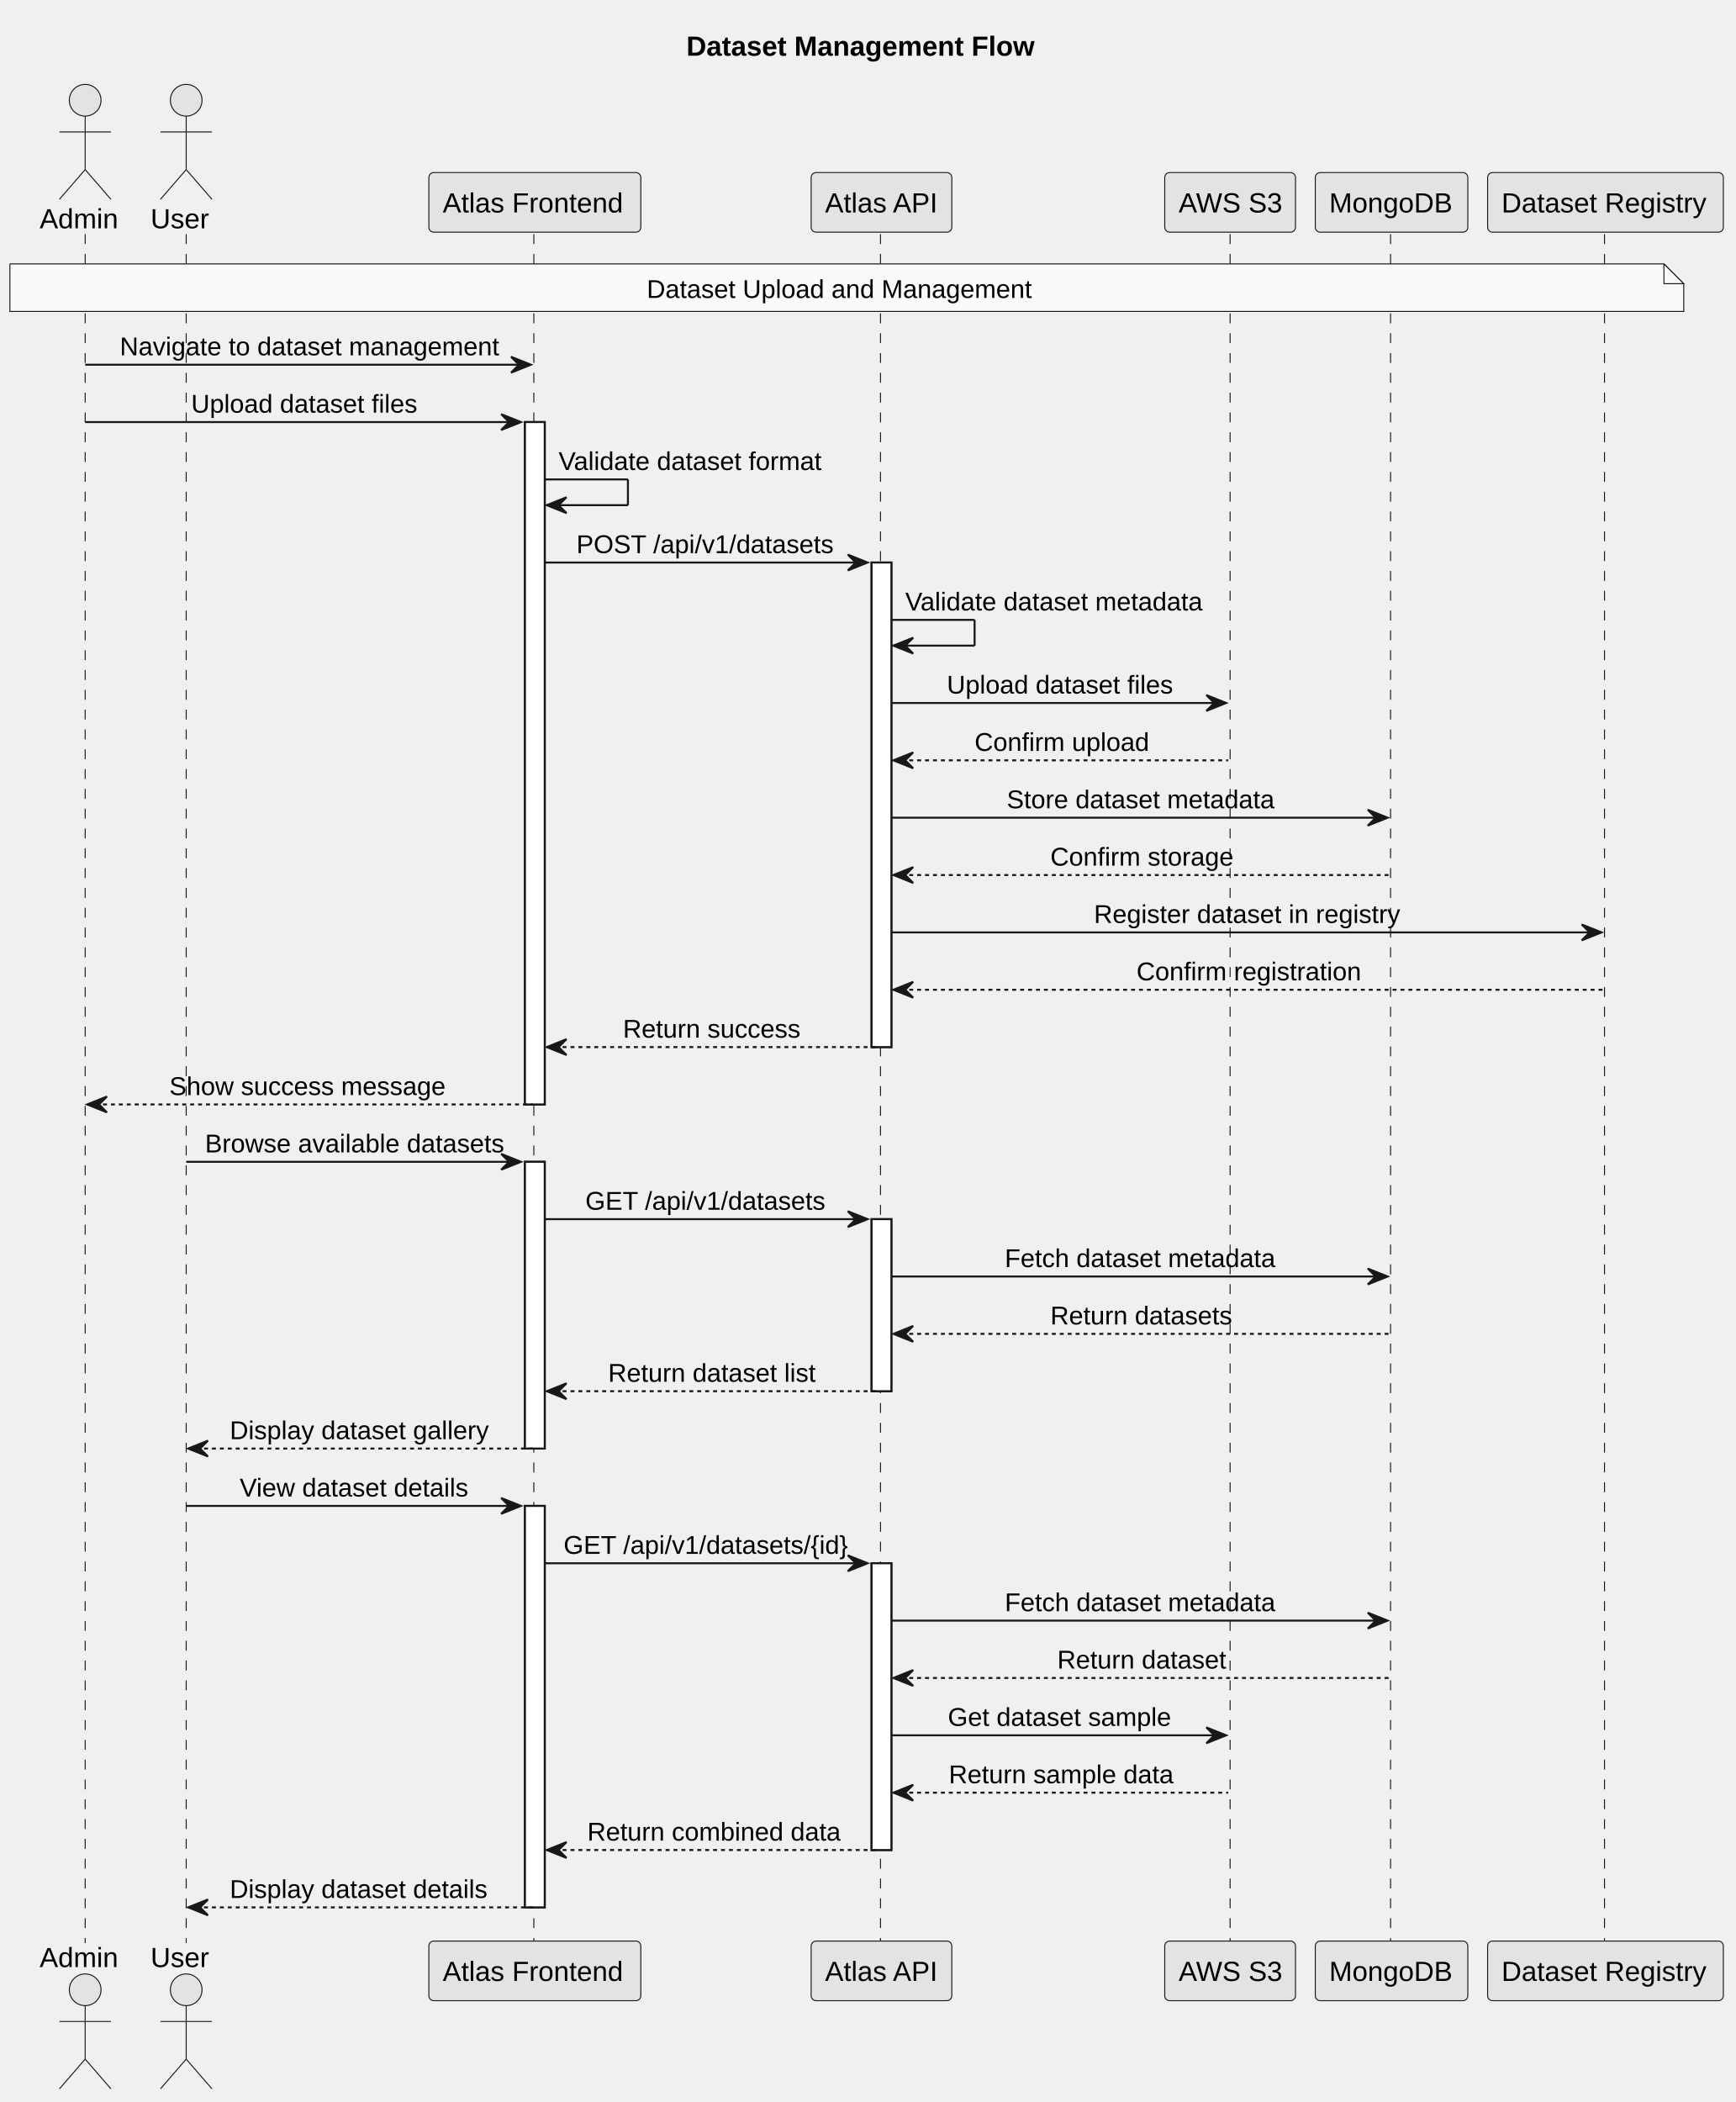
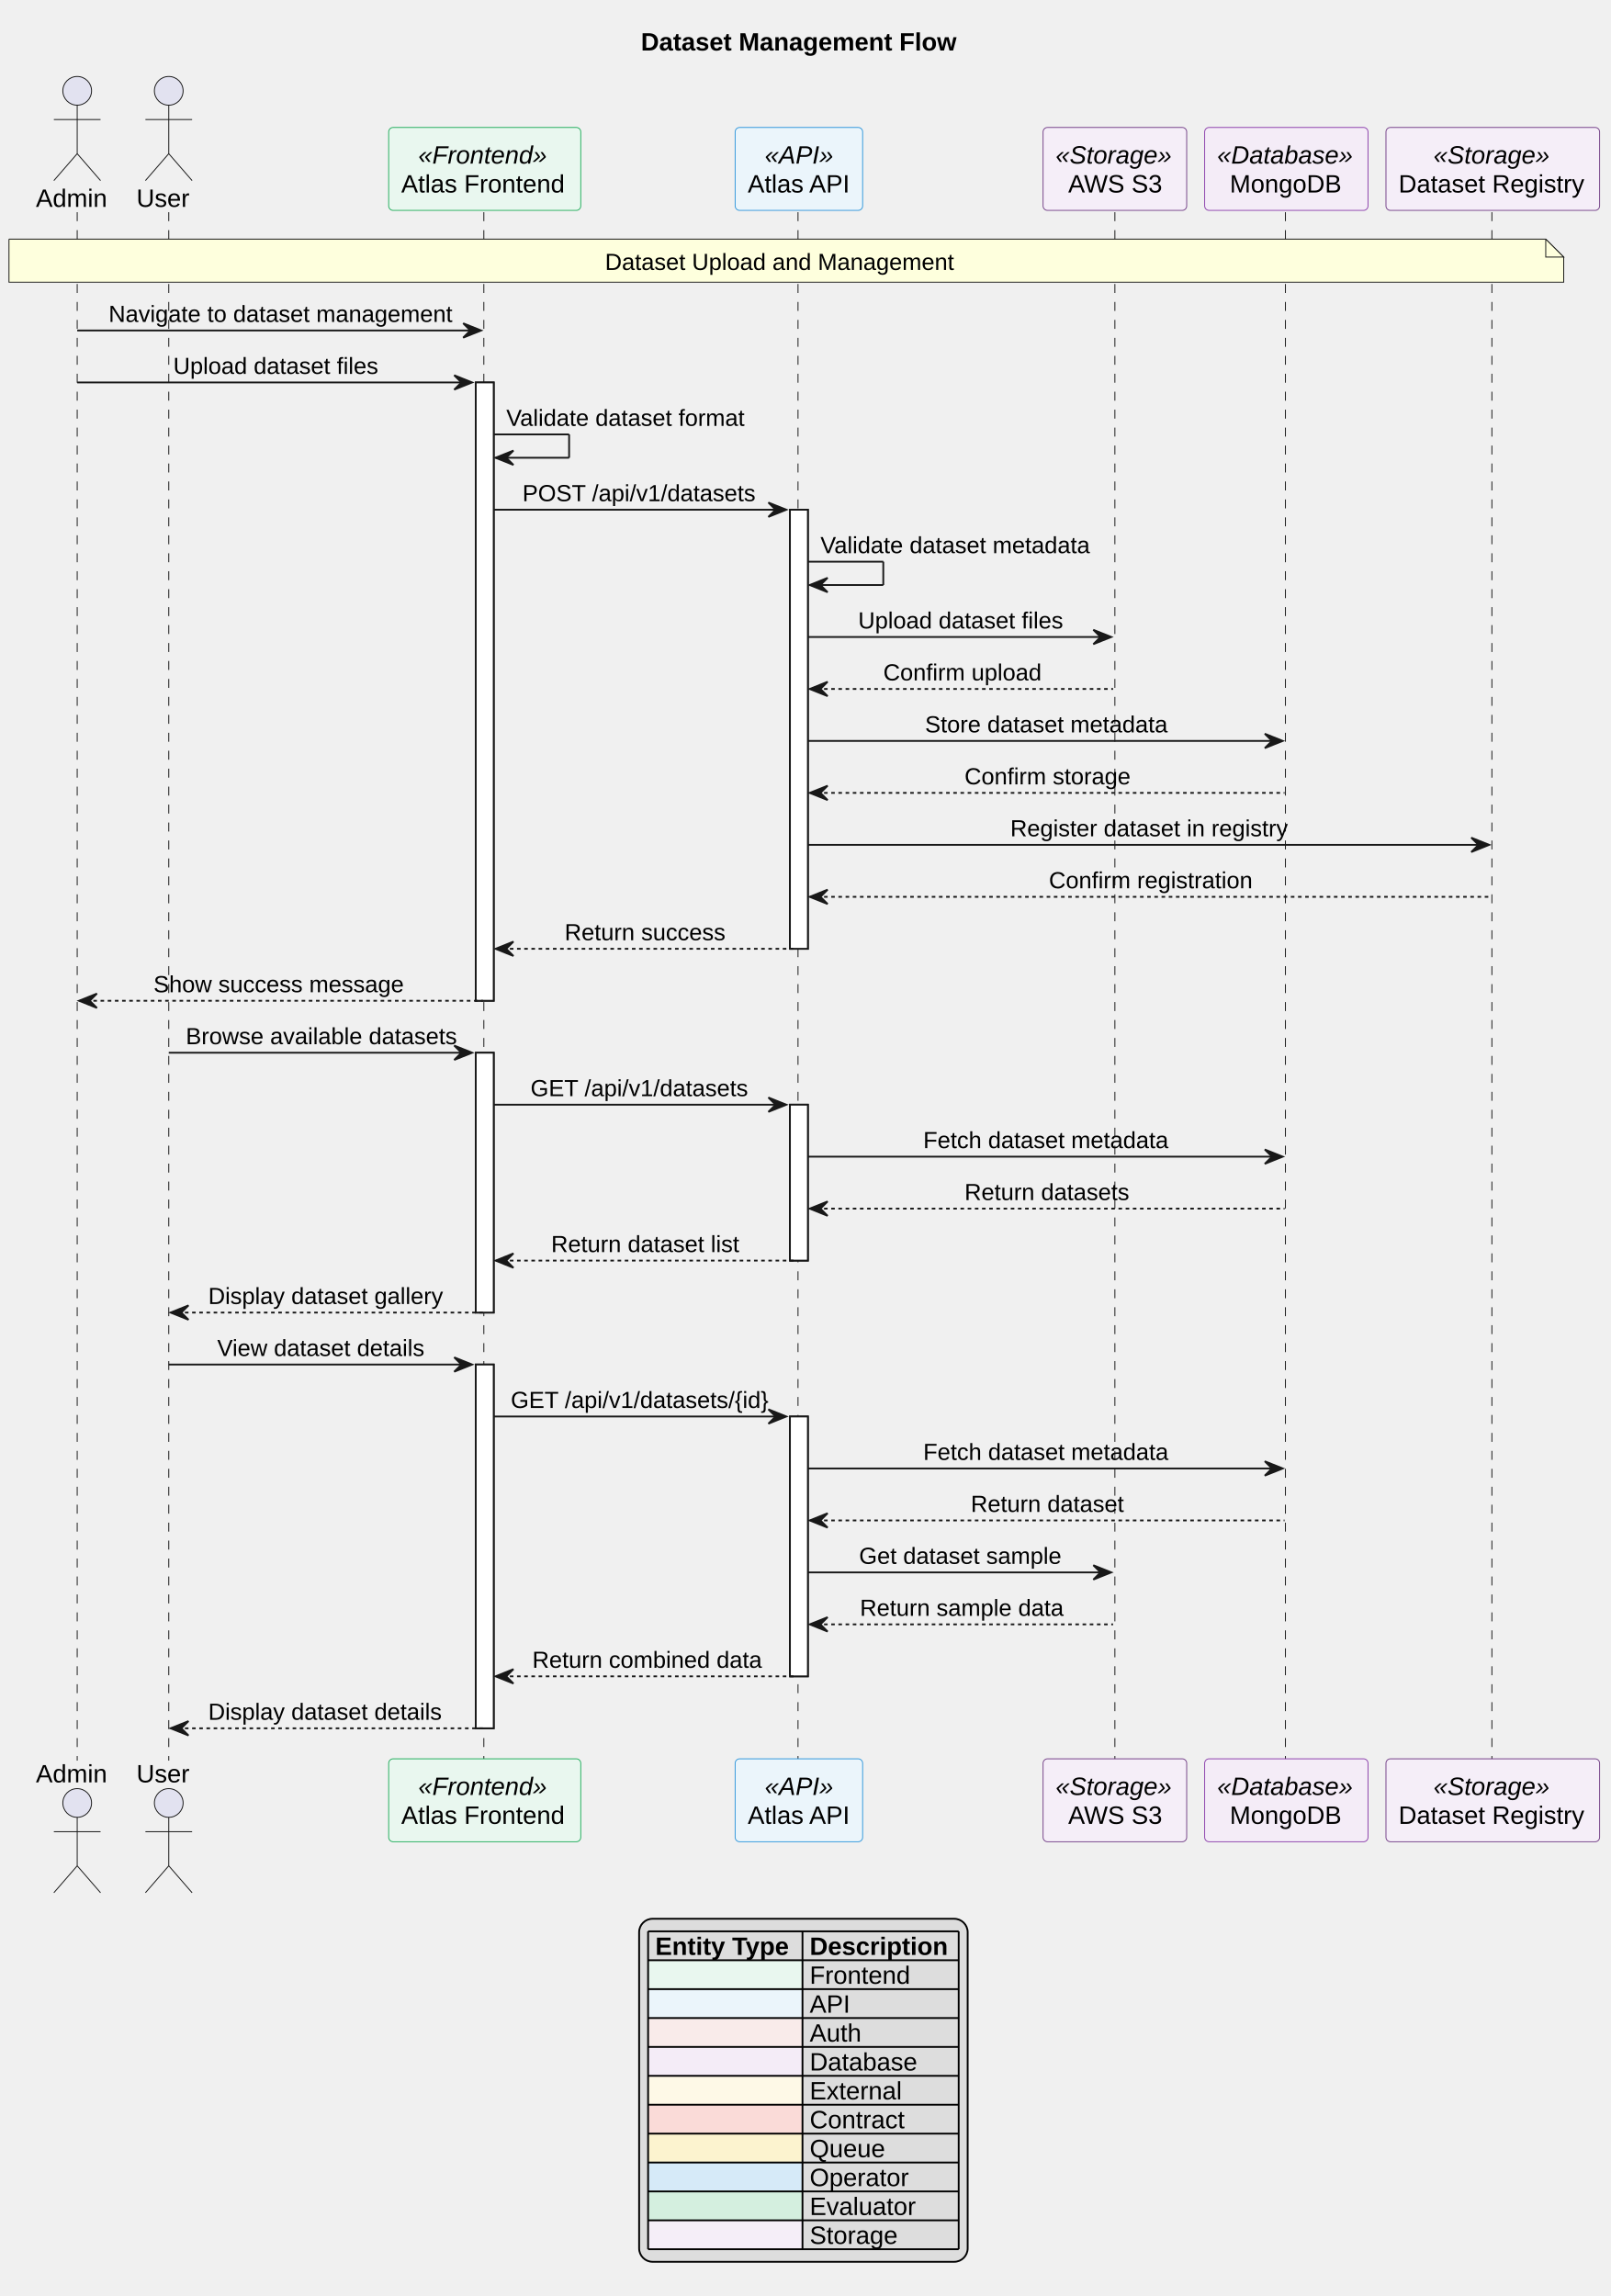
- <svg xmlns="http://www.w3.org/2000/svg" contentStyleType="text/css" height="1061px" preserveAspectRatio="none" style="width:876px;height:1061px;background:#FFFFFF;" version="1.1" viewBox="0 0 876 1061" width="876px" zoomAndPan="magnify">
+ <svg xmlns="http://www.w3.org/2000/svg" contentStyleType="text/css" height="1279px" preserveAspectRatio="none" style="width:897px;height:1279px;background:#FFFFFF;" version="1.1" viewBox="0 0 897 1279" width="897px" zoomAndPan="magnify">
  <defs />
  <g>
-     <text fill="#000000" font-family="Arial" font-size="14" font-weight="bold" lengthAdjust="spacing" textLength="181" x="346.5" y="28.132">Dataset Management Flow</text>
+     <text fill="#000000" font-family="Arial" font-size="14" font-weight="bold" lengthAdjust="spacing" textLength="181" x="357" y="28.132">Dataset Management Flow</text>
    <rect fill="#FFFFFF" height="344.436" style="stroke:#181818;stroke-width:1.0;" width="10" x="265" y="213.043" />
    <rect fill="#FFFFFF" height="144.744" style="stroke:#181818;stroke-width:1.0;" width="10" x="265" y="586.428" />
    <rect fill="#FFFFFF" height="202.641" style="stroke:#181818;stroke-width:1.0;" width="10" x="265" y="760.121" />
    <rect fill="#FFFFFF" height="244.59" style="stroke:#181818;stroke-width:1.0;" width="10" x="440" y="283.941" />
    <rect fill="#FFFFFF" height="86.846" style="stroke:#181818;stroke-width:1.0;" width="10" x="440" y="615.377" />
    <rect fill="#FFFFFF" height="144.744" style="stroke:#181818;stroke-width:1.0;" width="10" x="440" y="789.069" />
    <line style="stroke:#181818;stroke-width:0.5;stroke-dasharray:5.0,5.0;" x1="43" x2="43" y1="118.197" y2="980.762" />
    <line style="stroke:#181818;stroke-width:0.5;stroke-dasharray:5.0,5.0;" x1="94" x2="94" y1="118.197" y2="980.762" />
    <line style="stroke:#181818;stroke-width:0.5;stroke-dasharray:5.0,5.0;" x1="269.5" x2="269.5" y1="118.197" y2="980.762" />
    <line style="stroke:#181818;stroke-width:0.5;stroke-dasharray:5.0,5.0;" x1="444.5" x2="444.5" y1="118.197" y2="980.762" />
    <line style="stroke:#181818;stroke-width:0.5;stroke-dasharray:5.0,5.0;" x1="621" x2="621" y1="118.197" y2="980.762" />
-     <line style="stroke:#181818;stroke-width:0.5;stroke-dasharray:5.0,5.0;" x1="702" x2="702" y1="118.197" y2="980.762" />
-     <line style="stroke:#181818;stroke-width:0.5;stroke-dasharray:5.0,5.0;" x1="810" x2="810" y1="118.197" y2="980.762" />
+     <line style="stroke:#181818;stroke-width:0.5;stroke-dasharray:5.0,5.0;" x1="716" x2="716" y1="118.197" y2="980.762" />
+     <line style="stroke:#181818;stroke-width:0.5;stroke-dasharray:5.0,5.0;" x1="831" x2="831" y1="118.197" y2="980.762" />
    <text fill="#000000" font-family="Arial" font-size="14" lengthAdjust="spacing" textLength="40" x="20" y="115.231">Admin</text>
-     <ellipse cx="43" cy="50.599" fill="#E3E3E3" rx="8" ry="8" style="stroke:#181818;stroke-width:0.5;" />
+     <ellipse cx="43" cy="50.599" fill="#E2E2F0" rx="8" ry="8" style="stroke:#181818;stroke-width:0.5;" />
    <path d="M43,58.599 L43,85.599 M30,66.599 L56,66.599 M43,85.599 L30,100.599 M43,85.599 L56,100.599 " fill="none" style="stroke:#181818;stroke-width:0.5;" />
    <text fill="#000000" font-family="Arial" font-size="14" lengthAdjust="spacing" textLength="40" x="20" y="992.894">Admin</text>
-     <ellipse cx="43" cy="1004.36" fill="#E3E3E3" rx="8" ry="8" style="stroke:#181818;stroke-width:0.5;" />
+     <ellipse cx="43" cy="1004.36" fill="#E2E2F0" rx="8" ry="8" style="stroke:#181818;stroke-width:0.5;" />
    <path d="M43,1012.36 L43,1039.36 M30,1020.36 L56,1020.36 M43,1039.36 L30,1054.36 M43,1039.36 L56,1054.36 " fill="none" style="stroke:#181818;stroke-width:0.5;" />
    <text fill="#000000" font-family="Arial" font-size="14" lengthAdjust="spacing" textLength="30" x="76" y="115.231">User</text>
-     <ellipse cx="94" cy="50.599" fill="#E3E3E3" rx="8" ry="8" style="stroke:#181818;stroke-width:0.5;" />
+     <ellipse cx="94" cy="50.599" fill="#E2E2F0" rx="8" ry="8" style="stroke:#181818;stroke-width:0.5;" />
    <path d="M94,58.599 L94,85.599 M81,66.599 L107,66.599 M94,85.599 L81,100.599 M94,85.599 L107,100.599 " fill="none" style="stroke:#181818;stroke-width:0.5;" />
    <text fill="#000000" font-family="Arial" font-size="14" lengthAdjust="spacing" textLength="30" x="76" y="992.894">User</text>
-     <ellipse cx="94" cy="1004.36" fill="#E3E3E3" rx="8" ry="8" style="stroke:#181818;stroke-width:0.5;" />
+     <ellipse cx="94" cy="1004.36" fill="#E2E2F0" rx="8" ry="8" style="stroke:#181818;stroke-width:0.5;" />
    <path d="M94,1012.36 L94,1039.36 M81,1020.36 L107,1020.36 M94,1039.36 L81,1054.36 M94,1039.36 L107,1054.36 " fill="none" style="stroke:#181818;stroke-width:0.5;" />
-     <rect fill="#E3E3E3" height="30.099" rx="2.5" ry="2.5" style="stroke:#181818;stroke-width:0.5;" width="107" x="216.5" y="87.099" />
+     <rect fill="#E9F7EF" height="46.197" rx="2.5" ry="2.5" style="stroke:#27AE60;stroke-width:0.5;" width="107" x="216.5" y="71" />
+     <text fill="#000000" font-family="Arial" font-size="14" font-style="italic" lengthAdjust="spacing" textLength="74" x="233" y="91.132">«Frontend»</text>
    <text fill="#000000" font-family="Arial" font-size="14" lengthAdjust="spacing" textLength="93" x="223.5" y="107.231">Atlas Frontend</text>
-     <rect fill="#E3E3E3" height="30.099" rx="2.5" ry="2.5" style="stroke:#181818;stroke-width:0.5;" width="107" x="216.5" y="979.762" />
-     <text fill="#000000" font-family="Arial" font-size="14" lengthAdjust="spacing" textLength="93" x="223.5" y="999.894">Atlas Frontend</text>
-     <rect fill="#E3E3E3" height="30.099" rx="2.5" ry="2.5" style="stroke:#181818;stroke-width:0.5;" width="71" x="409.5" y="87.099" />
+     <rect fill="#E9F7EF" height="46.197" rx="2.5" ry="2.5" style="stroke:#27AE60;stroke-width:0.5;" width="107" x="216.5" y="979.762" />
+     <text fill="#000000" font-family="Arial" font-size="14" font-style="italic" lengthAdjust="spacing" textLength="74" x="233" y="999.894">«Frontend»</text>
+     <text fill="#000000" font-family="Arial" font-size="14" lengthAdjust="spacing" textLength="93" x="223.5" y="1015.992">Atlas Frontend</text>
+     <rect fill="#EBF5FB" height="46.197" rx="2.5" ry="2.5" style="stroke:#3498DB;stroke-width:0.5;" width="71" x="409.5" y="71" />
+     <text fill="#000000" font-family="Arial" font-size="14" font-style="italic" lengthAdjust="spacing" textLength="38" x="426" y="91.132">«API»</text>
    <text fill="#000000" font-family="Arial" font-size="14" lengthAdjust="spacing" textLength="57" x="416.5" y="107.231">Atlas API</text>
-     <rect fill="#E3E3E3" height="30.099" rx="2.5" ry="2.5" style="stroke:#181818;stroke-width:0.5;" width="71" x="409.5" y="979.762" />
-     <text fill="#000000" font-family="Arial" font-size="14" lengthAdjust="spacing" textLength="57" x="416.5" y="999.894">Atlas API</text>
-     <rect fill="#E3E3E3" height="30.099" rx="2.5" ry="2.5" style="stroke:#181818;stroke-width:0.5;" width="66" x="588" y="87.099" />
+     <rect fill="#EBF5FB" height="46.197" rx="2.5" ry="2.5" style="stroke:#3498DB;stroke-width:0.5;" width="71" x="409.5" y="979.762" />
+     <text fill="#000000" font-family="Arial" font-size="14" font-style="italic" lengthAdjust="spacing" textLength="38" x="426" y="999.894">«API»</text>
+     <text fill="#000000" font-family="Arial" font-size="14" lengthAdjust="spacing" textLength="57" x="416.5" y="1015.992">Atlas API</text>
+     <rect fill="#F5EEF8" height="46.197" rx="2.5" ry="2.5" style="stroke:#76448A;stroke-width:0.5;" width="80" x="581" y="71" />
+     <text fill="#000000" font-family="Arial" font-size="14" font-style="italic" lengthAdjust="spacing" textLength="66" x="588" y="91.132">«Storage»</text>
    <text fill="#000000" font-family="Arial" font-size="14" lengthAdjust="spacing" textLength="52" x="595" y="107.231">AWS S3</text>
-     <rect fill="#E3E3E3" height="30.099" rx="2.5" ry="2.5" style="stroke:#181818;stroke-width:0.5;" width="66" x="588" y="979.762" />
-     <text fill="#000000" font-family="Arial" font-size="14" lengthAdjust="spacing" textLength="52" x="595" y="999.894">AWS S3</text>
-     <rect fill="#E3E3E3" height="30.099" rx="2.5" ry="2.5" style="stroke:#181818;stroke-width:0.5;" width="77" x="664" y="87.099" />
-     <text fill="#000000" font-family="Arial" font-size="14" lengthAdjust="spacing" textLength="63" x="671" y="107.231">MongoDB</text>
-     <rect fill="#E3E3E3" height="30.099" rx="2.5" ry="2.5" style="stroke:#181818;stroke-width:0.5;" width="77" x="664" y="979.762" />
-     <text fill="#000000" font-family="Arial" font-size="14" lengthAdjust="spacing" textLength="63" x="671" y="999.894">MongoDB</text>
-     <rect fill="#E3E3E3" height="30.099" rx="2.5" ry="2.5" style="stroke:#181818;stroke-width:0.5;" width="119" x="751" y="87.099" />
-     <text fill="#000000" font-family="Arial" font-size="14" lengthAdjust="spacing" textLength="105" x="758" y="107.231">Dataset Registry</text>
-     <rect fill="#E3E3E3" height="30.099" rx="2.5" ry="2.5" style="stroke:#181818;stroke-width:0.5;" width="119" x="751" y="979.762" />
-     <text fill="#000000" font-family="Arial" font-size="14" lengthAdjust="spacing" textLength="105" x="758" y="999.894">Dataset Registry</text>
+     <rect fill="#F5EEF8" height="46.197" rx="2.5" ry="2.5" style="stroke:#76448A;stroke-width:0.5;" width="80" x="581" y="979.762" />
+     <text fill="#000000" font-family="Arial" font-size="14" font-style="italic" lengthAdjust="spacing" textLength="66" x="588" y="999.894">«Storage»</text>
+     <text fill="#000000" font-family="Arial" font-size="14" lengthAdjust="spacing" textLength="52" x="595" y="1015.992">AWS S3</text>
+     <rect fill="#F4ECF7" height="46.197" rx="2.5" ry="2.5" style="stroke:#8E44AD;stroke-width:0.5;" width="91" x="671" y="71" />
+     <text fill="#000000" font-family="Arial" font-size="14" font-style="italic" lengthAdjust="spacing" textLength="77" x="678" y="91.132">«Database»</text>
+     <text fill="#000000" font-family="Arial" font-size="14" lengthAdjust="spacing" textLength="63" x="685" y="107.231">MongoDB</text>
+     <rect fill="#F4ECF7" height="46.197" rx="2.5" ry="2.5" style="stroke:#8E44AD;stroke-width:0.5;" width="91" x="671" y="979.762" />
+     <text fill="#000000" font-family="Arial" font-size="14" font-style="italic" lengthAdjust="spacing" textLength="77" x="678" y="999.894">«Database»</text>
+     <text fill="#000000" font-family="Arial" font-size="14" lengthAdjust="spacing" textLength="63" x="685" y="1015.992">MongoDB</text>
+     <rect fill="#F5EEF8" height="46.197" rx="2.5" ry="2.5" style="stroke:#76448A;stroke-width:0.5;" width="119" x="772" y="71" />
+     <text fill="#000000" font-family="Arial" font-size="14" font-style="italic" lengthAdjust="spacing" textLength="66" x="798.5" y="91.132">«Storage»</text>
+     <text fill="#000000" font-family="Arial" font-size="14" lengthAdjust="spacing" textLength="105" x="779" y="107.231">Dataset Registry</text>
+     <rect fill="#F5EEF8" height="46.197" rx="2.5" ry="2.5" style="stroke:#76448A;stroke-width:0.5;" width="119" x="772" y="979.762" />
+     <text fill="#000000" font-family="Arial" font-size="14" font-style="italic" lengthAdjust="spacing" textLength="66" x="798.5" y="999.894">«Storage»</text>
+     <text fill="#000000" font-family="Arial" font-size="14" lengthAdjust="spacing" textLength="105" x="779" y="1015.992">Dataset Registry</text>
    <rect fill="#FFFFFF" height="344.436" style="stroke:#181818;stroke-width:1.0;" width="10" x="265" y="213.043" />
    <rect fill="#FFFFFF" height="144.744" style="stroke:#181818;stroke-width:1.0;" width="10" x="265" y="586.428" />
    <rect fill="#FFFFFF" height="202.641" style="stroke:#181818;stroke-width:1.0;" width="10" x="265" y="760.121" />
    <rect fill="#FFFFFF" height="244.59" style="stroke:#181818;stroke-width:1.0;" width="10" x="440" y="283.941" />
    <rect fill="#FFFFFF" height="86.846" style="stroke:#181818;stroke-width:1.0;" width="10" x="440" y="615.377" />
    <rect fill="#FFFFFF" height="144.744" style="stroke:#181818;stroke-width:1.0;" width="10" x="440" y="789.069" />
-     <path d="M5,133.197 L5,157.197 L850,157.197 L850,143.197 L840,133.197 L5,133.197 " fill="#FAFAFA" style="stroke:#181818;stroke-width:0.5;" />
-     <path d="M840,133.197 L840,143.197 L850,143.197 L840,133.197 " fill="#FAFAFA" style="stroke:#181818;stroke-width:0.5;" />
-     <text fill="#000000" font-family="Arial" font-size="13" lengthAdjust="spacing" textLength="193" x="326.5" y="150.391">Dataset Upload and Management</text>
+     <path d="M5,133.197 L5,157.197 L871,157.197 L871,143.197 L861,133.197 L5,133.197 " fill="#FEFFDD" style="stroke:#181818;stroke-width:0.5;" />
+     <path d="M861,133.197 L861,143.197 L871,143.197 L861,133.197 " fill="#FEFFDD" style="stroke:#181818;stroke-width:0.5;" />
+     <text fill="#000000" font-family="Arial" font-size="13" lengthAdjust="spacing" textLength="193" x="337" y="150.391">Dataset Upload and Management</text>
    <polygon fill="#181818" points="258,180.095,268,184.095,258,188.095,262,184.095" style="stroke:#181818;stroke-width:1.0;" />
    <line style="stroke:#181818;stroke-width:1.0;" x1="43" x2="264" y1="184.095" y2="184.095" />
    <text fill="#000000" font-family="Arial" font-size="13" lengthAdjust="spacing" textLength="192" x="60.5" y="179.34">Navigate to dataset management</text>
    <polygon fill="#181818" points="253,209.043,263,213.043,253,217.043,257,213.043" style="stroke:#181818;stroke-width:1.0;" />
    <line style="stroke:#181818;stroke-width:1.0;" x1="43" x2="259" y1="213.043" y2="213.043" />
    <text fill="#000000" font-family="Arial" font-size="13" lengthAdjust="spacing" textLength="115" x="96.5" y="208.289">Upload dataset files</text>
    <line style="stroke:#181818;stroke-width:1.0;" x1="275" x2="317" y1="241.992" y2="241.992" />
    <line style="stroke:#181818;stroke-width:1.0;" x1="317" x2="317" y1="241.992" y2="254.992" />
    <line style="stroke:#181818;stroke-width:1.0;" x1="276" x2="317" y1="254.992" y2="254.992" />
    <polygon fill="#181818" points="286,250.992,276,254.992,286,258.992,282,254.992" style="stroke:#181818;stroke-width:1.0;" />
    <text fill="#000000" font-family="Arial" font-size="13" lengthAdjust="spacing" textLength="135" x="282" y="237.237">Validate dataset format</text>
    <polygon fill="#181818" points="428,279.941,438,283.941,428,287.941,432,283.941" style="stroke:#181818;stroke-width:1.0;" />
    <line style="stroke:#181818;stroke-width:1.0;" x1="275" x2="434" y1="283.941" y2="283.941" />
    <text fill="#000000" font-family="Arial" font-size="13" lengthAdjust="spacing" textLength="133" x="291" y="279.186">POST /api/v1/datasets</text>
    <line style="stroke:#181818;stroke-width:1.0;" x1="450" x2="492" y1="312.89" y2="312.89" />
    <line style="stroke:#181818;stroke-width:1.0;" x1="492" x2="492" y1="312.89" y2="325.89" />
    <line style="stroke:#181818;stroke-width:1.0;" x1="451" x2="492" y1="325.89" y2="325.89" />
    <polygon fill="#181818" points="461,321.89,451,325.89,461,329.89,457,325.89" style="stroke:#181818;stroke-width:1.0;" />
    <text fill="#000000" font-family="Arial" font-size="13" lengthAdjust="spacing" textLength="152" x="457" y="308.135">Validate dataset metadata</text>
    <polygon fill="#181818" points="609,350.838,619,354.838,609,358.838,613,354.838" style="stroke:#181818;stroke-width:1.0;" />
    <line style="stroke:#181818;stroke-width:1.0;" x1="450" x2="615" y1="354.838" y2="354.838" />
    <text fill="#000000" font-family="Arial" font-size="13" lengthAdjust="spacing" textLength="115" x="478" y="350.084">Upload dataset files</text>
    <polygon fill="#181818" points="461,379.787,451,383.787,461,387.787,457,383.787" style="stroke:#181818;stroke-width:1.0;" />
    <line style="stroke:#181818;stroke-width:1.0;stroke-dasharray:2.0,2.0;" x1="455" x2="620" y1="383.787" y2="383.787" />
    <text fill="#000000" font-family="Arial" font-size="13" lengthAdjust="spacing" textLength="87" x="492" y="379.032">Confirm upload</text>
-     <polygon fill="#181818" points="690.5,408.736,700.5,412.736,690.5,416.736,694.5,412.736" style="stroke:#181818;stroke-width:1.0;" />
-     <line style="stroke:#181818;stroke-width:1.0;" x1="450" x2="696.5" y1="412.736" y2="412.736" />
-     <text fill="#000000" font-family="Arial" font-size="13" lengthAdjust="spacing" textLength="136" x="508.25" y="407.981">Store dataset metadata</text>
+     <polygon fill="#181818" points="704.5,408.736,714.5,412.736,704.5,416.736,708.5,412.736" style="stroke:#181818;stroke-width:1.0;" />
+     <line style="stroke:#181818;stroke-width:1.0;" x1="450" x2="710.5" y1="412.736" y2="412.736" />
+     <text fill="#000000" font-family="Arial" font-size="13" lengthAdjust="spacing" textLength="136" x="515.25" y="407.981">Store dataset metadata</text>
    <polygon fill="#181818" points="461,437.685,451,441.685,461,445.685,457,441.685" style="stroke:#181818;stroke-width:1.0;" />
-     <line style="stroke:#181818;stroke-width:1.0;stroke-dasharray:2.0,2.0;" x1="455" x2="701.5" y1="441.685" y2="441.685" />
-     <text fill="#000000" font-family="Arial" font-size="13" lengthAdjust="spacing" textLength="92" x="530.25" y="436.93">Confirm storage</text>
-     <polygon fill="#181818" points="798.5,466.633,808.5,470.633,798.5,474.633,802.5,470.633" style="stroke:#181818;stroke-width:1.0;" />
-     <line style="stroke:#181818;stroke-width:1.0;" x1="450" x2="804.5" y1="470.633" y2="470.633" />
-     <text fill="#000000" font-family="Arial" font-size="13" lengthAdjust="spacing" textLength="156" x="552.25" y="465.878">Register dataset in registry</text>
+     <line style="stroke:#181818;stroke-width:1.0;stroke-dasharray:2.0,2.0;" x1="455" x2="715.5" y1="441.685" y2="441.685" />
+     <text fill="#000000" font-family="Arial" font-size="13" lengthAdjust="spacing" textLength="92" x="537.25" y="436.93">Confirm storage</text>
+     <polygon fill="#181818" points="819.5,466.633,829.5,470.633,819.5,474.633,823.5,470.633" style="stroke:#181818;stroke-width:1.0;" />
+     <line style="stroke:#181818;stroke-width:1.0;" x1="450" x2="825.5" y1="470.633" y2="470.633" />
+     <text fill="#000000" font-family="Arial" font-size="13" lengthAdjust="spacing" textLength="156" x="562.75" y="465.878">Register dataset in registry</text>
    <polygon fill="#181818" points="461,495.582,451,499.582,461,503.582,457,499.582" style="stroke:#181818;stroke-width:1.0;" />
-     <line style="stroke:#181818;stroke-width:1.0;stroke-dasharray:2.0,2.0;" x1="455" x2="809.5" y1="499.582" y2="499.582" />
-     <text fill="#000000" font-family="Arial" font-size="13" lengthAdjust="spacing" textLength="113" x="573.75" y="494.827">Confirm registration</text>
+     <line style="stroke:#181818;stroke-width:1.0;stroke-dasharray:2.0,2.0;" x1="455" x2="830.5" y1="499.582" y2="499.582" />
+     <text fill="#000000" font-family="Arial" font-size="13" lengthAdjust="spacing" textLength="113" x="584.25" y="494.827">Confirm registration</text>
    <polygon fill="#181818" points="286,524.531,276,528.531,286,532.531,282,528.531" style="stroke:#181818;stroke-width:1.0;" />
    <line style="stroke:#181818;stroke-width:1.0;stroke-dasharray:2.0,2.0;" x1="280" x2="444" y1="528.531" y2="528.531" />
    <text fill="#000000" font-family="Arial" font-size="13" lengthAdjust="spacing" textLength="91" x="314.5" y="523.776">Return success</text>
    <polygon fill="#181818" points="54,553.48,44,557.48,54,561.48,50,557.48" style="stroke:#181818;stroke-width:1.0;" />
    <line style="stroke:#181818;stroke-width:1.0;stroke-dasharray:2.0,2.0;" x1="48" x2="269" y1="557.48" y2="557.48" />
    <text fill="#000000" font-family="Arial" font-size="13" lengthAdjust="spacing" textLength="142" x="85.5" y="552.725">Show success message</text>
    <polygon fill="#181818" points="253,582.428,263,586.428,253,590.428,257,586.428" style="stroke:#181818;stroke-width:1.0;" />
    <line style="stroke:#181818;stroke-width:1.0;" x1="94" x2="259" y1="586.428" y2="586.428" />
    <text fill="#000000" font-family="Arial" font-size="13" lengthAdjust="spacing" textLength="152" x="103.5" y="581.673">Browse available datasets</text>
    <polygon fill="#181818" points="428,611.377,438,615.377,428,619.377,432,615.377" style="stroke:#181818;stroke-width:1.0;" />
    <line style="stroke:#181818;stroke-width:1.0;" x1="275" x2="434" y1="615.377" y2="615.377" />
    <text fill="#000000" font-family="Arial" font-size="13" lengthAdjust="spacing" textLength="124" x="295.5" y="610.622">GET /api/v1/datasets</text>
-     <polygon fill="#181818" points="690.5,640.326,700.5,644.326,690.5,648.326,694.5,644.326" style="stroke:#181818;stroke-width:1.0;" />
-     <line style="stroke:#181818;stroke-width:1.0;" x1="450" x2="696.5" y1="644.326" y2="644.326" />
-     <text fill="#000000" font-family="Arial" font-size="13" lengthAdjust="spacing" textLength="138" x="507.25" y="639.571">Fetch dataset metadata</text>
+     <polygon fill="#181818" points="704.5,640.326,714.5,644.326,704.5,648.326,708.5,644.326" style="stroke:#181818;stroke-width:1.0;" />
+     <line style="stroke:#181818;stroke-width:1.0;" x1="450" x2="710.5" y1="644.326" y2="644.326" />
+     <text fill="#000000" font-family="Arial" font-size="13" lengthAdjust="spacing" textLength="138" x="514.25" y="639.571">Fetch dataset metadata</text>
    <polygon fill="#181818" points="461,669.274,451,673.274,461,677.274,457,673.274" style="stroke:#181818;stroke-width:1.0;" />
-     <line style="stroke:#181818;stroke-width:1.0;stroke-dasharray:2.0,2.0;" x1="455" x2="701.5" y1="673.274" y2="673.274" />
-     <text fill="#000000" font-family="Arial" font-size="13" lengthAdjust="spacing" textLength="92" x="530.25" y="668.519">Return datasets</text>
+     <line style="stroke:#181818;stroke-width:1.0;stroke-dasharray:2.0,2.0;" x1="455" x2="715.5" y1="673.274" y2="673.274" />
+     <text fill="#000000" font-family="Arial" font-size="13" lengthAdjust="spacing" textLength="92" x="537.25" y="668.519">Return datasets</text>
    <polygon fill="#181818" points="286,698.223,276,702.223,286,706.223,282,702.223" style="stroke:#181818;stroke-width:1.0;" />
    <line style="stroke:#181818;stroke-width:1.0;stroke-dasharray:2.0,2.0;" x1="280" x2="444" y1="702.223" y2="702.223" />
    <text fill="#000000" font-family="Arial" font-size="13" lengthAdjust="spacing" textLength="106" x="307" y="697.468">Return dataset list</text>
    <polygon fill="#181818" points="105,727.172,95,731.172,105,735.172,101,731.172" style="stroke:#181818;stroke-width:1.0;" />
    <line style="stroke:#181818;stroke-width:1.0;stroke-dasharray:2.0,2.0;" x1="99" x2="269" y1="731.172" y2="731.172" />
    <text fill="#000000" font-family="Arial" font-size="13" lengthAdjust="spacing" textLength="132" x="116" y="726.417">Display dataset gallery</text>
    <polygon fill="#181818" points="253,756.121,263,760.121,253,764.121,257,760.121" style="stroke:#181818;stroke-width:1.0;" />
    <line style="stroke:#181818;stroke-width:1.0;" x1="94" x2="259" y1="760.121" y2="760.121" />
    <text fill="#000000" font-family="Arial" font-size="13" lengthAdjust="spacing" textLength="117" x="121" y="755.366">View dataset details</text>
    <polygon fill="#181818" points="428,785.069,438,789.069,428,793.069,432,789.069" style="stroke:#181818;stroke-width:1.0;" />
    <line style="stroke:#181818;stroke-width:1.0;" x1="275" x2="434" y1="789.069" y2="789.069" />
    <text fill="#000000" font-family="Arial" font-size="13" lengthAdjust="spacing" textLength="146" x="284.5" y="784.314">GET /api/v1/datasets/{id}</text>
-     <polygon fill="#181818" points="690.5,814.018,700.5,818.018,690.5,822.018,694.5,818.018" style="stroke:#181818;stroke-width:1.0;" />
-     <line style="stroke:#181818;stroke-width:1.0;" x1="450" x2="696.5" y1="818.018" y2="818.018" />
-     <text fill="#000000" font-family="Arial" font-size="13" lengthAdjust="spacing" textLength="138" x="507.25" y="813.263">Fetch dataset metadata</text>
+     <polygon fill="#181818" points="704.5,814.018,714.5,818.018,704.5,822.018,708.5,818.018" style="stroke:#181818;stroke-width:1.0;" />
+     <line style="stroke:#181818;stroke-width:1.0;" x1="450" x2="710.5" y1="818.018" y2="818.018" />
+     <text fill="#000000" font-family="Arial" font-size="13" lengthAdjust="spacing" textLength="138" x="514.25" y="813.263">Fetch dataset metadata</text>
    <polygon fill="#181818" points="461,842.967,451,846.967,461,850.967,457,846.967" style="stroke:#181818;stroke-width:1.0;" />
-     <line style="stroke:#181818;stroke-width:1.0;stroke-dasharray:2.0,2.0;" x1="455" x2="701.5" y1="846.967" y2="846.967" />
-     <text fill="#000000" font-family="Arial" font-size="13" lengthAdjust="spacing" textLength="85" x="533.75" y="842.212">Return dataset</text>
+     <line style="stroke:#181818;stroke-width:1.0;stroke-dasharray:2.0,2.0;" x1="455" x2="715.5" y1="846.967" y2="846.967" />
+     <text fill="#000000" font-family="Arial" font-size="13" lengthAdjust="spacing" textLength="85" x="540.75" y="842.212">Return dataset</text>
    <polygon fill="#181818" points="609,871.915,619,875.915,609,879.915,613,875.915" style="stroke:#181818;stroke-width:1.0;" />
    <line style="stroke:#181818;stroke-width:1.0;" x1="450" x2="615" y1="875.915" y2="875.915" />
    <text fill="#000000" font-family="Arial" font-size="13" lengthAdjust="spacing" textLength="114" x="478.5" y="871.161">Get dataset sample</text>
    <polygon fill="#181818" points="461,900.864,451,904.864,461,908.864,457,904.864" style="stroke:#181818;stroke-width:1.0;" />
    <line style="stroke:#181818;stroke-width:1.0;stroke-dasharray:2.0,2.0;" x1="455" x2="620" y1="904.864" y2="904.864" />
    <text fill="#000000" font-family="Arial" font-size="13" lengthAdjust="spacing" textLength="113" x="479" y="900.109">Return sample data</text>
    <polygon fill="#181818" points="286,929.813,276,933.813,286,937.813,282,933.813" style="stroke:#181818;stroke-width:1.0;" />
    <line style="stroke:#181818;stroke-width:1.0;stroke-dasharray:2.0,2.0;" x1="280" x2="444" y1="933.813" y2="933.813" />
    <text fill="#000000" font-family="Arial" font-size="13" lengthAdjust="spacing" textLength="127" x="296.5" y="929.058">Return combined data</text>
    <polygon fill="#181818" points="105,958.762,95,962.762,105,966.762,101,962.762" style="stroke:#181818;stroke-width:1.0;" />
    <line style="stroke:#181818;stroke-width:1.0;stroke-dasharray:2.0,2.0;" x1="99" x2="269" y1="962.762" y2="962.762" />
    <text fill="#000000" font-family="Arial" font-size="13" lengthAdjust="spacing" textLength="132" x="116" y="958.007">Display dataset details</text>
+     <rect fill="#DDDDDD" height="191.085" id="_legend" rx="7.5" ry="7.5" style="stroke:#000000;stroke-width:1.0;" width="183" x="356" y="1068.86" />
+     <text fill="#000000" font-family="Arial" font-size="14" font-weight="bold" lengthAdjust="spacing" textLength="78" x="365" y="1088.992">Entity Type</text>
+     <text fill="#000000" font-family="Arial" font-size="14" font-weight="bold" lengthAdjust="spacing" textLength="79" x="451" y="1088.992">Description</text>
+     <rect fill="#E9F7EF" height="16.099" style="stroke:none;stroke-width:1.0;" width="86" x="361" y="1091.959" />
+     <text fill="#000000" font-family="Arial" font-size="14" lengthAdjust="spacing" textLength="4" x="361" y="1105.091"> </text>
+     <text fill="#000000" font-family="Arial" font-size="14" lengthAdjust="spacing" textLength="58" x="451" y="1105.091">Frontend</text>
+     <rect fill="#EBF5FB" height="16.099" style="stroke:none;stroke-width:1.0;" width="86" x="361" y="1108.058" />
+     <text fill="#000000" font-family="Arial" font-size="14" lengthAdjust="spacing" textLength="4" x="361" y="1121.189"> </text>
+     <text fill="#000000" font-family="Arial" font-size="14" lengthAdjust="spacing" textLength="22" x="451" y="1121.189">API</text>
+     <rect fill="#F9EBEA" height="16.099" style="stroke:none;stroke-width:1.0;" width="86" x="361" y="1124.156" />
+     <text fill="#000000" font-family="Arial" font-size="14" lengthAdjust="spacing" textLength="4" x="361" y="1137.288"> </text>
+     <text fill="#000000" font-family="Arial" font-size="14" lengthAdjust="spacing" textLength="29" x="451" y="1137.288">Auth</text>
+     <rect fill="#F4ECF7" height="16.099" style="stroke:none;stroke-width:1.0;" width="86" x="361" y="1140.255" />
+     <text fill="#000000" font-family="Arial" font-size="14" lengthAdjust="spacing" textLength="4" x="361" y="1153.387"> </text>
+     <text fill="#000000" font-family="Arial" font-size="14" lengthAdjust="spacing" textLength="61" x="451" y="1153.387">Database</text>
+     <rect fill="#FEF9E7" height="16.099" style="stroke:none;stroke-width:1.0;" width="86" x="361" y="1156.353" />
+     <text fill="#000000" font-family="Arial" font-size="14" lengthAdjust="spacing" textLength="4" x="361" y="1169.485"> </text>
+     <text fill="#000000" font-family="Arial" font-size="14" lengthAdjust="spacing" textLength="52" x="451" y="1169.485">External</text>
+     <rect fill="#FADBD8" height="16.099" style="stroke:none;stroke-width:1.0;" width="86" x="361" y="1172.452" />
+     <text fill="#000000" font-family="Arial" font-size="14" lengthAdjust="spacing" textLength="4" x="361" y="1185.584"> </text>
+     <text fill="#000000" font-family="Arial" font-size="14" lengthAdjust="spacing" textLength="54" x="451" y="1185.584">Contract</text>
+     <rect fill="#FCF3CF" height="16.099" style="stroke:none;stroke-width:1.0;" width="86" x="361" y="1188.551" />
+     <text fill="#000000" font-family="Arial" font-size="14" lengthAdjust="spacing" textLength="4" x="361" y="1201.683"> </text>
+     <text fill="#000000" font-family="Arial" font-size="14" lengthAdjust="spacing" textLength="43" x="451" y="1201.683">Queue</text>
+     <rect fill="#D6EAF8" height="16.099" style="stroke:none;stroke-width:1.0;" width="86" x="361" y="1204.649" />
+     <text fill="#000000" font-family="Arial" font-size="14" lengthAdjust="spacing" textLength="4" x="361" y="1217.781"> </text>
+     <text fill="#000000" font-family="Arial" font-size="14" lengthAdjust="spacing" textLength="57" x="451" y="1217.781">Operator</text>
+     <rect fill="#D4EFDF" height="16.099" style="stroke:none;stroke-width:1.0;" width="86" x="361" y="1220.748" />
+     <text fill="#000000" font-family="Arial" font-size="14" lengthAdjust="spacing" textLength="4" x="361" y="1233.88"> </text>
+     <text fill="#000000" font-family="Arial" font-size="14" lengthAdjust="spacing" textLength="60" x="451" y="1233.88">Evaluator</text>
+     <rect fill="#F5EEF8" height="16.099" style="stroke:none;stroke-width:1.0;" width="86" x="361" y="1236.847" />
+     <text fill="#000000" font-family="Arial" font-size="14" lengthAdjust="spacing" textLength="4" x="361" y="1249.978"> </text>
+     <text fill="#000000" font-family="Arial" font-size="14" lengthAdjust="spacing" textLength="50" x="451" y="1249.978">Storage</text>
+     <line style="stroke:#000000;stroke-width:1.0;" x1="361" x2="534" y1="1075.86" y2="1075.86" />
+     <line style="stroke:#000000;stroke-width:1.0;" x1="361" x2="534" y1="1091.959" y2="1091.959" />
+     <line style="stroke:#000000;stroke-width:1.0;" x1="361" x2="534" y1="1108.058" y2="1108.058" />
+     <line style="stroke:#000000;stroke-width:1.0;" x1="361" x2="534" y1="1124.156" y2="1124.156" />
+     <line style="stroke:#000000;stroke-width:1.0;" x1="361" x2="534" y1="1140.255" y2="1140.255" />
+     <line style="stroke:#000000;stroke-width:1.0;" x1="361" x2="534" y1="1156.353" y2="1156.353" />
+     <line style="stroke:#000000;stroke-width:1.0;" x1="361" x2="534" y1="1172.452" y2="1172.452" />
+     <line style="stroke:#000000;stroke-width:1.0;" x1="361" x2="534" y1="1188.551" y2="1188.551" />
+     <line style="stroke:#000000;stroke-width:1.0;" x1="361" x2="534" y1="1204.649" y2="1204.649" />
+     <line style="stroke:#000000;stroke-width:1.0;" x1="361" x2="534" y1="1220.748" y2="1220.748" />
+     <line style="stroke:#000000;stroke-width:1.0;" x1="361" x2="534" y1="1236.847" y2="1236.847" />
+     <line style="stroke:#000000;stroke-width:1.0;" x1="361" x2="534" y1="1252.945" y2="1252.945" />
+     <line style="stroke:#000000;stroke-width:1.0;" x1="361" x2="361" y1="1075.86" y2="1252.945" />
+     <line style="stroke:#000000;stroke-width:1.0;" x1="447" x2="447" y1="1075.86" y2="1252.945" />
+     <line style="stroke:#000000;stroke-width:1.0;" x1="534" x2="534" y1="1075.86" y2="1252.945" />
  </g>
</svg>
